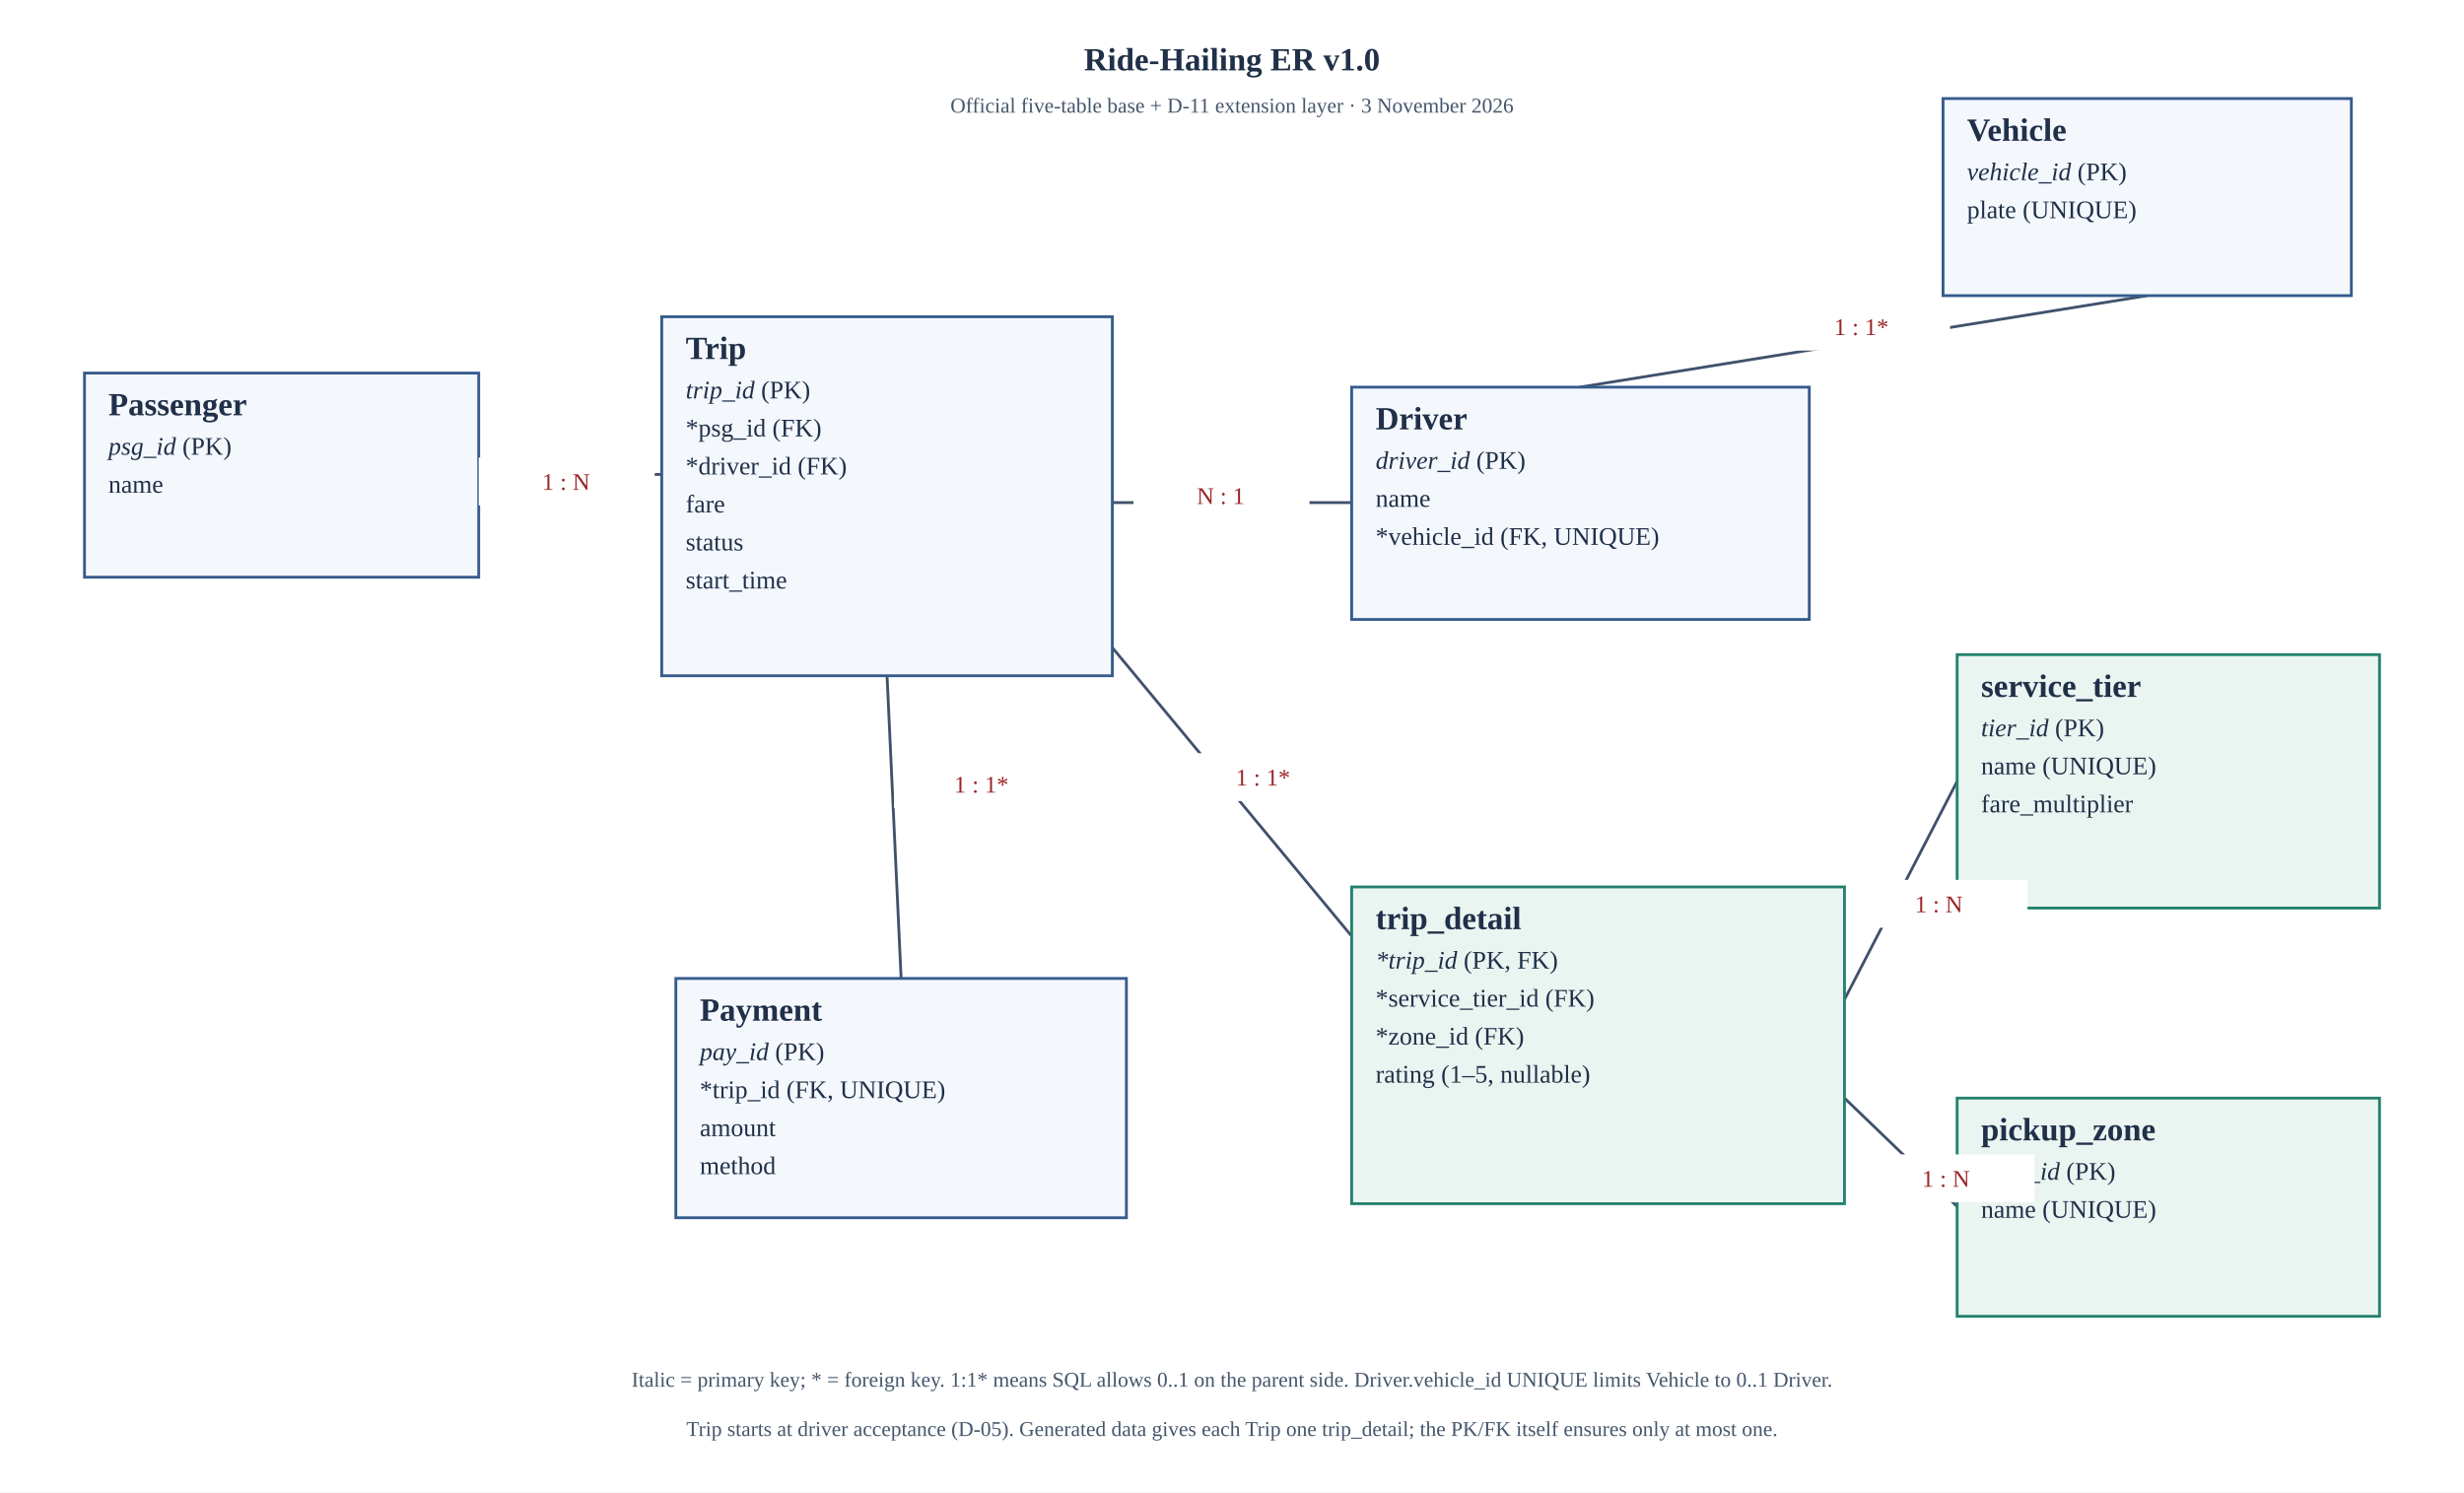
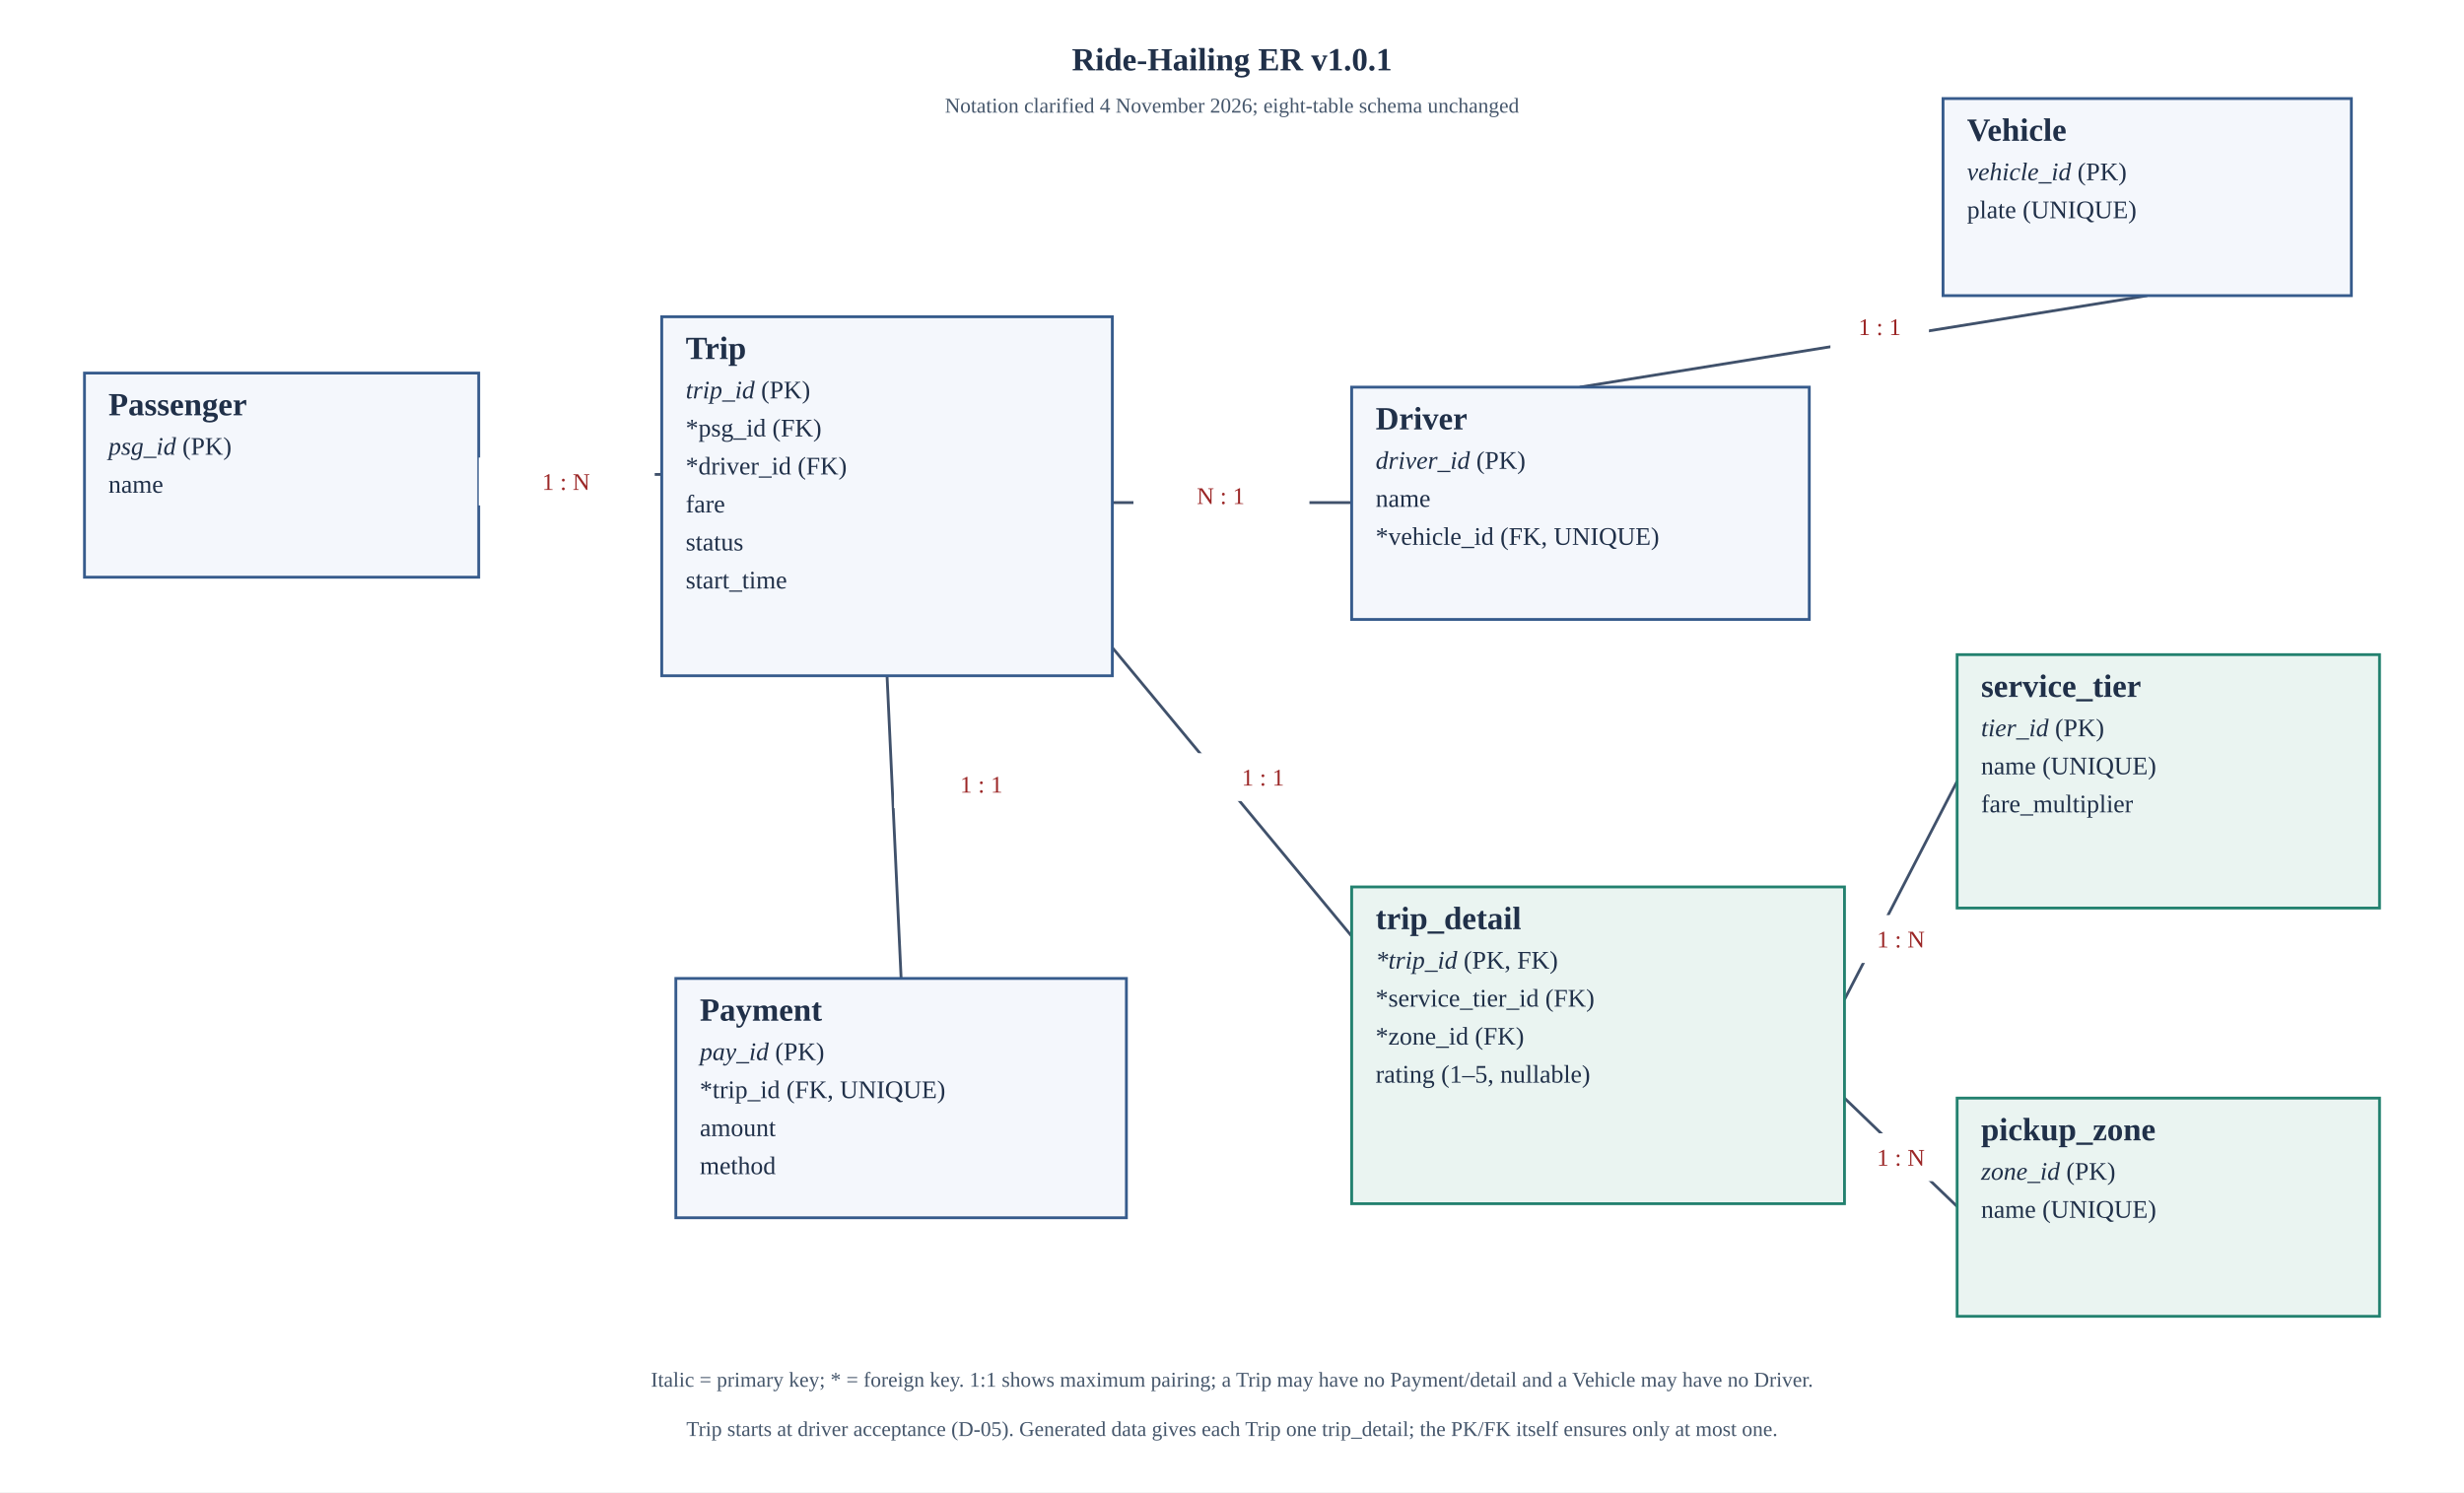
<svg xmlns="http://www.w3.org/2000/svg" width="1750" height="1060" viewBox="0 0 1750 1060">
  <rect width="1750" height="1060" fill="white" />
  <style>text{font-family:Times New Roman,serif;fill:#203049}.head{font-weight:bold;font-size:23px}.body{font-size:18px}.small{font-size:15px;fill:#45566B}.card{font-size:17px;fill:#9B2626}</style>
-   <text x="875" y="50" text-anchor="middle" class="head">Ride-Hailing ER v1.0</text>
-   <text x="875" y="80" text-anchor="middle" class="small">Official five-table base + D-11 extension layer · 3 November 2026</text>
+   <text x="875" y="50" text-anchor="middle" class="head">Ride-Hailing ER v1.0.1</text>
+   <text x="875" y="80" text-anchor="middle" class="small">Notation clarified 4 November 2026; eight-table schema unchanged</text>
  <line x1="340" y1="337" x2="470" y2="337" stroke="#40516B" stroke-width="2" />
  <line x1="960" y1="357" x2="790" y2="357" stroke="#40516B" stroke-width="2" />
  <line x1="1525" y1="210" x2="1122" y2="275" stroke="#40516B" stroke-width="2" />
  <line x1="630" y1="480" x2="640" y2="695" stroke="#40516B" stroke-width="2" />
  <line x1="790" y1="460" x2="960" y2="665" stroke="#40516B" stroke-width="2" />
  <line x1="1390" y1="555" x2="1310" y2="710" stroke="#40516B" stroke-width="2" />
  <line x1="1390" y1="857" x2="1310" y2="780" stroke="#40516B" stroke-width="2" />
  <rect x="60" y="265" width="280" height="145" fill="#F4F7FC" stroke="#365B8C" stroke-width="2" />
  <text x="77" y="295" class="head">Passenger</text>
  <text x="77" y="323" class="body">
    <tspan font-style="italic">psg_id</tspan> (PK)</text>
  <text x="77" y="350" class="body">name</text>
  <rect x="470" y="225" width="320" height="255" fill="#F4F7FC" stroke="#365B8C" stroke-width="2" />
  <text x="487" y="255" class="head">Trip</text>
  <text x="487" y="283" class="body">
    <tspan font-style="italic">trip_id</tspan> (PK)</text>
  <text x="487" y="310" class="body">*psg_id (FK)</text>
  <text x="487" y="337" class="body">*driver_id (FK)</text>
  <text x="487" y="364" class="body">fare</text>
  <text x="487" y="391" class="body">status</text>
  <text x="487" y="418" class="body">start_time</text>
  <rect x="960" y="275" width="325" height="165" fill="#F4F7FC" stroke="#365B8C" stroke-width="2" />
  <text x="977" y="305" class="head">Driver</text>
  <text x="977" y="333" class="body">
    <tspan font-style="italic">driver_id</tspan> (PK)</text>
  <text x="977" y="360" class="body">name</text>
  <text x="977" y="387" class="body">*vehicle_id (FK, UNIQUE)</text>
  <rect x="1380" y="70" width="290" height="140" fill="#F4F7FC" stroke="#365B8C" stroke-width="2" />
  <text x="1397" y="100" class="head">Vehicle</text>
  <text x="1397" y="128" class="body">
    <tspan font-style="italic">vehicle_id</tspan> (PK)</text>
  <text x="1397" y="155" class="body">plate (UNIQUE)</text>
  <rect x="480" y="695" width="320" height="170" fill="#F4F7FC" stroke="#365B8C" stroke-width="2" />
  <text x="497" y="725" class="head">Payment</text>
  <text x="497" y="753" class="body">
    <tspan font-style="italic">pay_id</tspan> (PK)</text>
  <text x="497" y="780" class="body">*trip_id (FK, UNIQUE)</text>
  <text x="497" y="807" class="body">amount</text>
  <text x="497" y="834" class="body">method</text>
  <rect x="960" y="630" width="350" height="225" fill="#EAF4F1" stroke="#23816F" stroke-width="2" />
  <text x="977" y="660" class="head">trip_detail</text>
  <text x="977" y="688" class="body">
    <tspan font-style="italic">*trip_id</tspan> (PK, FK)</text>
  <text x="977" y="715" class="body">*service_tier_id (FK)</text>
  <text x="977" y="742" class="body">*zone_id (FK)</text>
  <text x="977" y="769" class="body">rating (1–5, nullable)</text>
  <rect x="1390" y="465" width="300" height="180" fill="#EAF4F1" stroke="#23816F" stroke-width="2" />
  <text x="1407" y="495" class="head">service_tier</text>
  <text x="1407" y="523" class="body">
    <tspan font-style="italic">tier_id</tspan> (PK)</text>
  <text x="1407" y="550" class="body">name (UNIQUE)</text>
  <text x="1407" y="577" class="body">fare_multiplier</text>
  <rect x="1390" y="780" width="300" height="155" fill="#EAF4F1" stroke="#23816F" stroke-width="2" />
  <text x="1407" y="810" class="head">pickup_zone</text>
  <text x="1407" y="838" class="body">
    <tspan font-style="italic">zone_id</tspan> (PK)</text>
  <text x="1407" y="865" class="body">name (UNIQUE)</text>
  <rect x="340" y="325" width="125" height="34" fill="white" />
  <text x="402" y="348" text-anchor="middle" class="card">1 : N</text>
  <rect x="805" y="335" width="125" height="34" fill="white" />
  <text x="867" y="358" text-anchor="middle" class="card">N : 1</text>
-   <rect x="1260" y="215" width="125" height="34" fill="white" />
-   <text x="1322" y="238" text-anchor="middle" class="card">1 : 1*</text>
+   <rect x="1300" y="215" width="70" height="34" fill="white" />
+   <text x="1335" y="238" text-anchor="middle" class="card">1 : 1</text>
  <rect x="635" y="540" width="125" height="34" fill="white" />
-   <text x="697" y="563" text-anchor="middle" class="card">1 : 1*</text>
+   <text x="697" y="563" text-anchor="middle" class="card">1 : 1</text>
  <rect x="835" y="535" width="125" height="34" fill="white" />
-   <text x="897" y="558" text-anchor="middle" class="card">1 : 1*</text>
-   <rect x="1315" y="625" width="125" height="34" fill="white" />
-   <text x="1377" y="648" text-anchor="middle" class="card">1 : N</text>
-   <rect x="1320" y="820" width="125" height="34" fill="white" />
-   <text x="1382" y="843" text-anchor="middle" class="card">1 : N</text>
-   <text x="875" y="985" text-anchor="middle" class="small">Italic = primary key; * = foreign key. 1:1* means SQL allows 0..1 on the parent side. Driver.vehicle_id UNIQUE limits Vehicle to 0..1 Driver.</text>
+   <text x="897" y="558" text-anchor="middle" class="card">1 : 1</text>
+   <rect x="1315" y="650" width="70" height="34" fill="white" />
+   <text x="1350" y="673" text-anchor="middle" class="card">1 : N</text>
+   <rect x="1315" y="805" width="70" height="34" fill="white" />
+   <text x="1350" y="828" text-anchor="middle" class="card">1 : N</text>
+   <text x="875" y="985" text-anchor="middle" class="small">Italic = primary key; * = foreign key. 1:1 shows maximum pairing; a Trip may have no Payment/detail and a Vehicle may have no Driver.</text>
  <text x="875" y="1020" text-anchor="middle" class="small">Trip starts at driver acceptance (D-05). Generated data gives each Trip one trip_detail; the PK/FK itself ensures only at most one.</text>
</svg>
